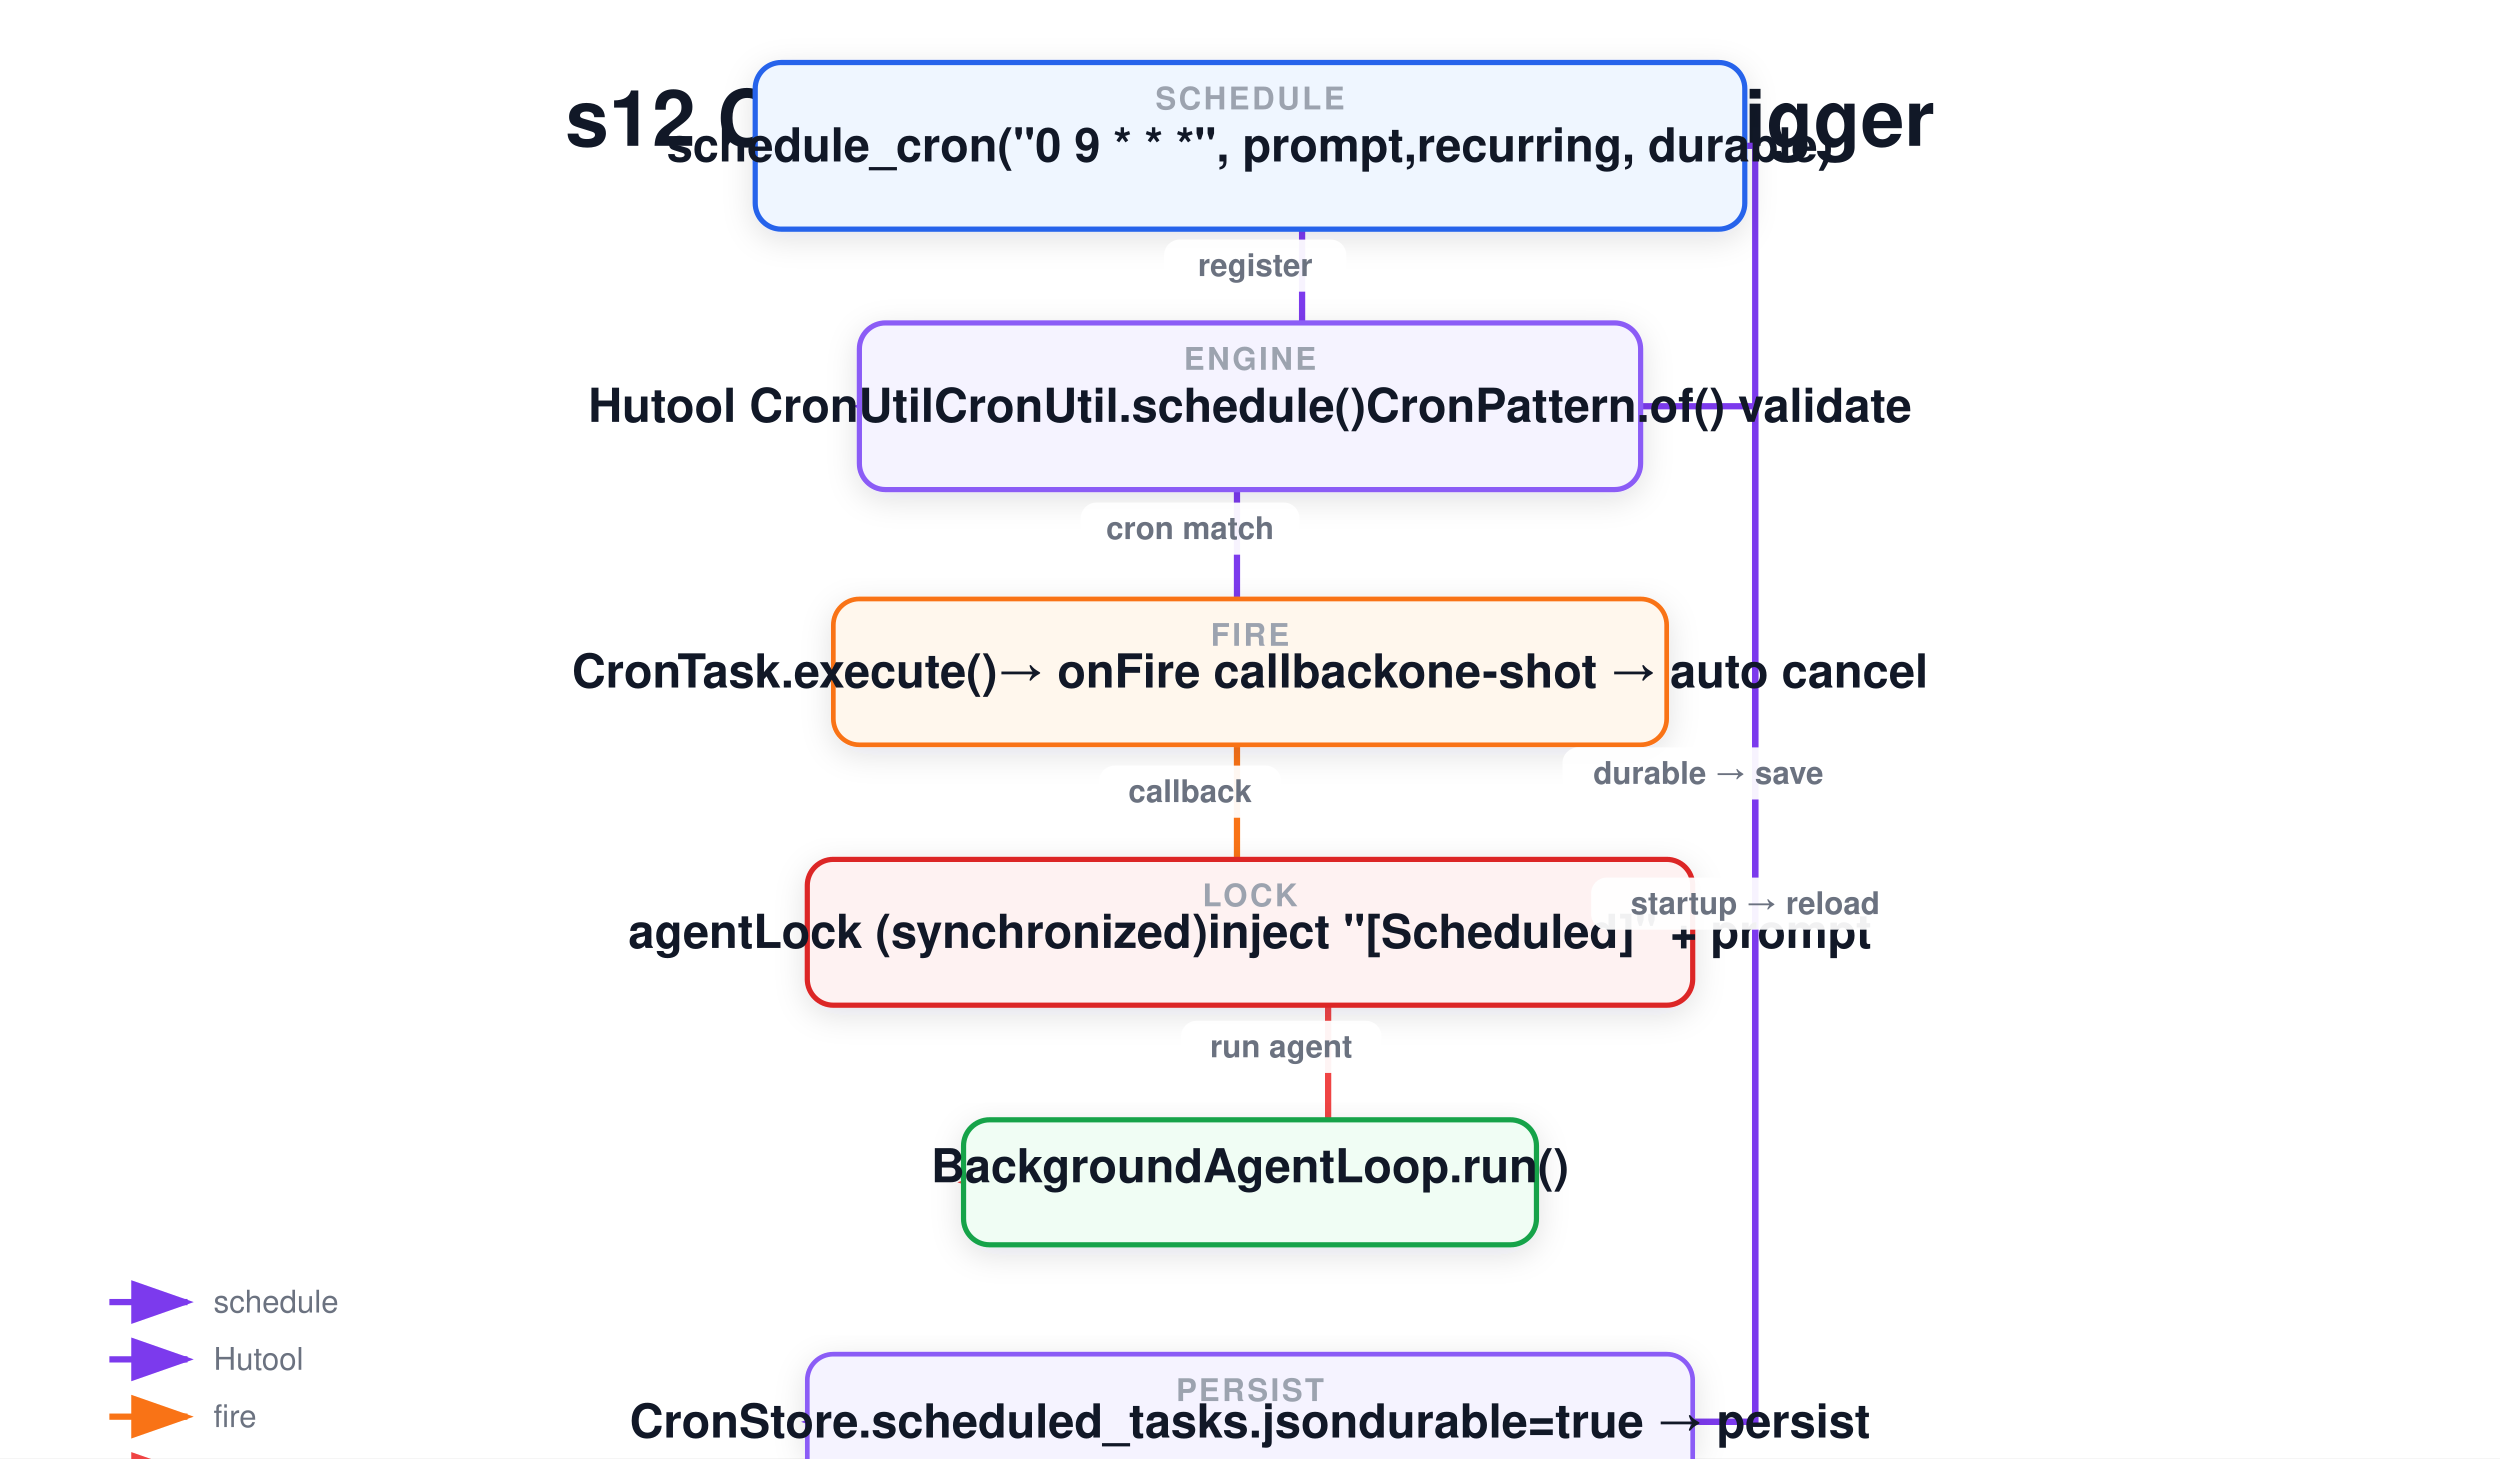
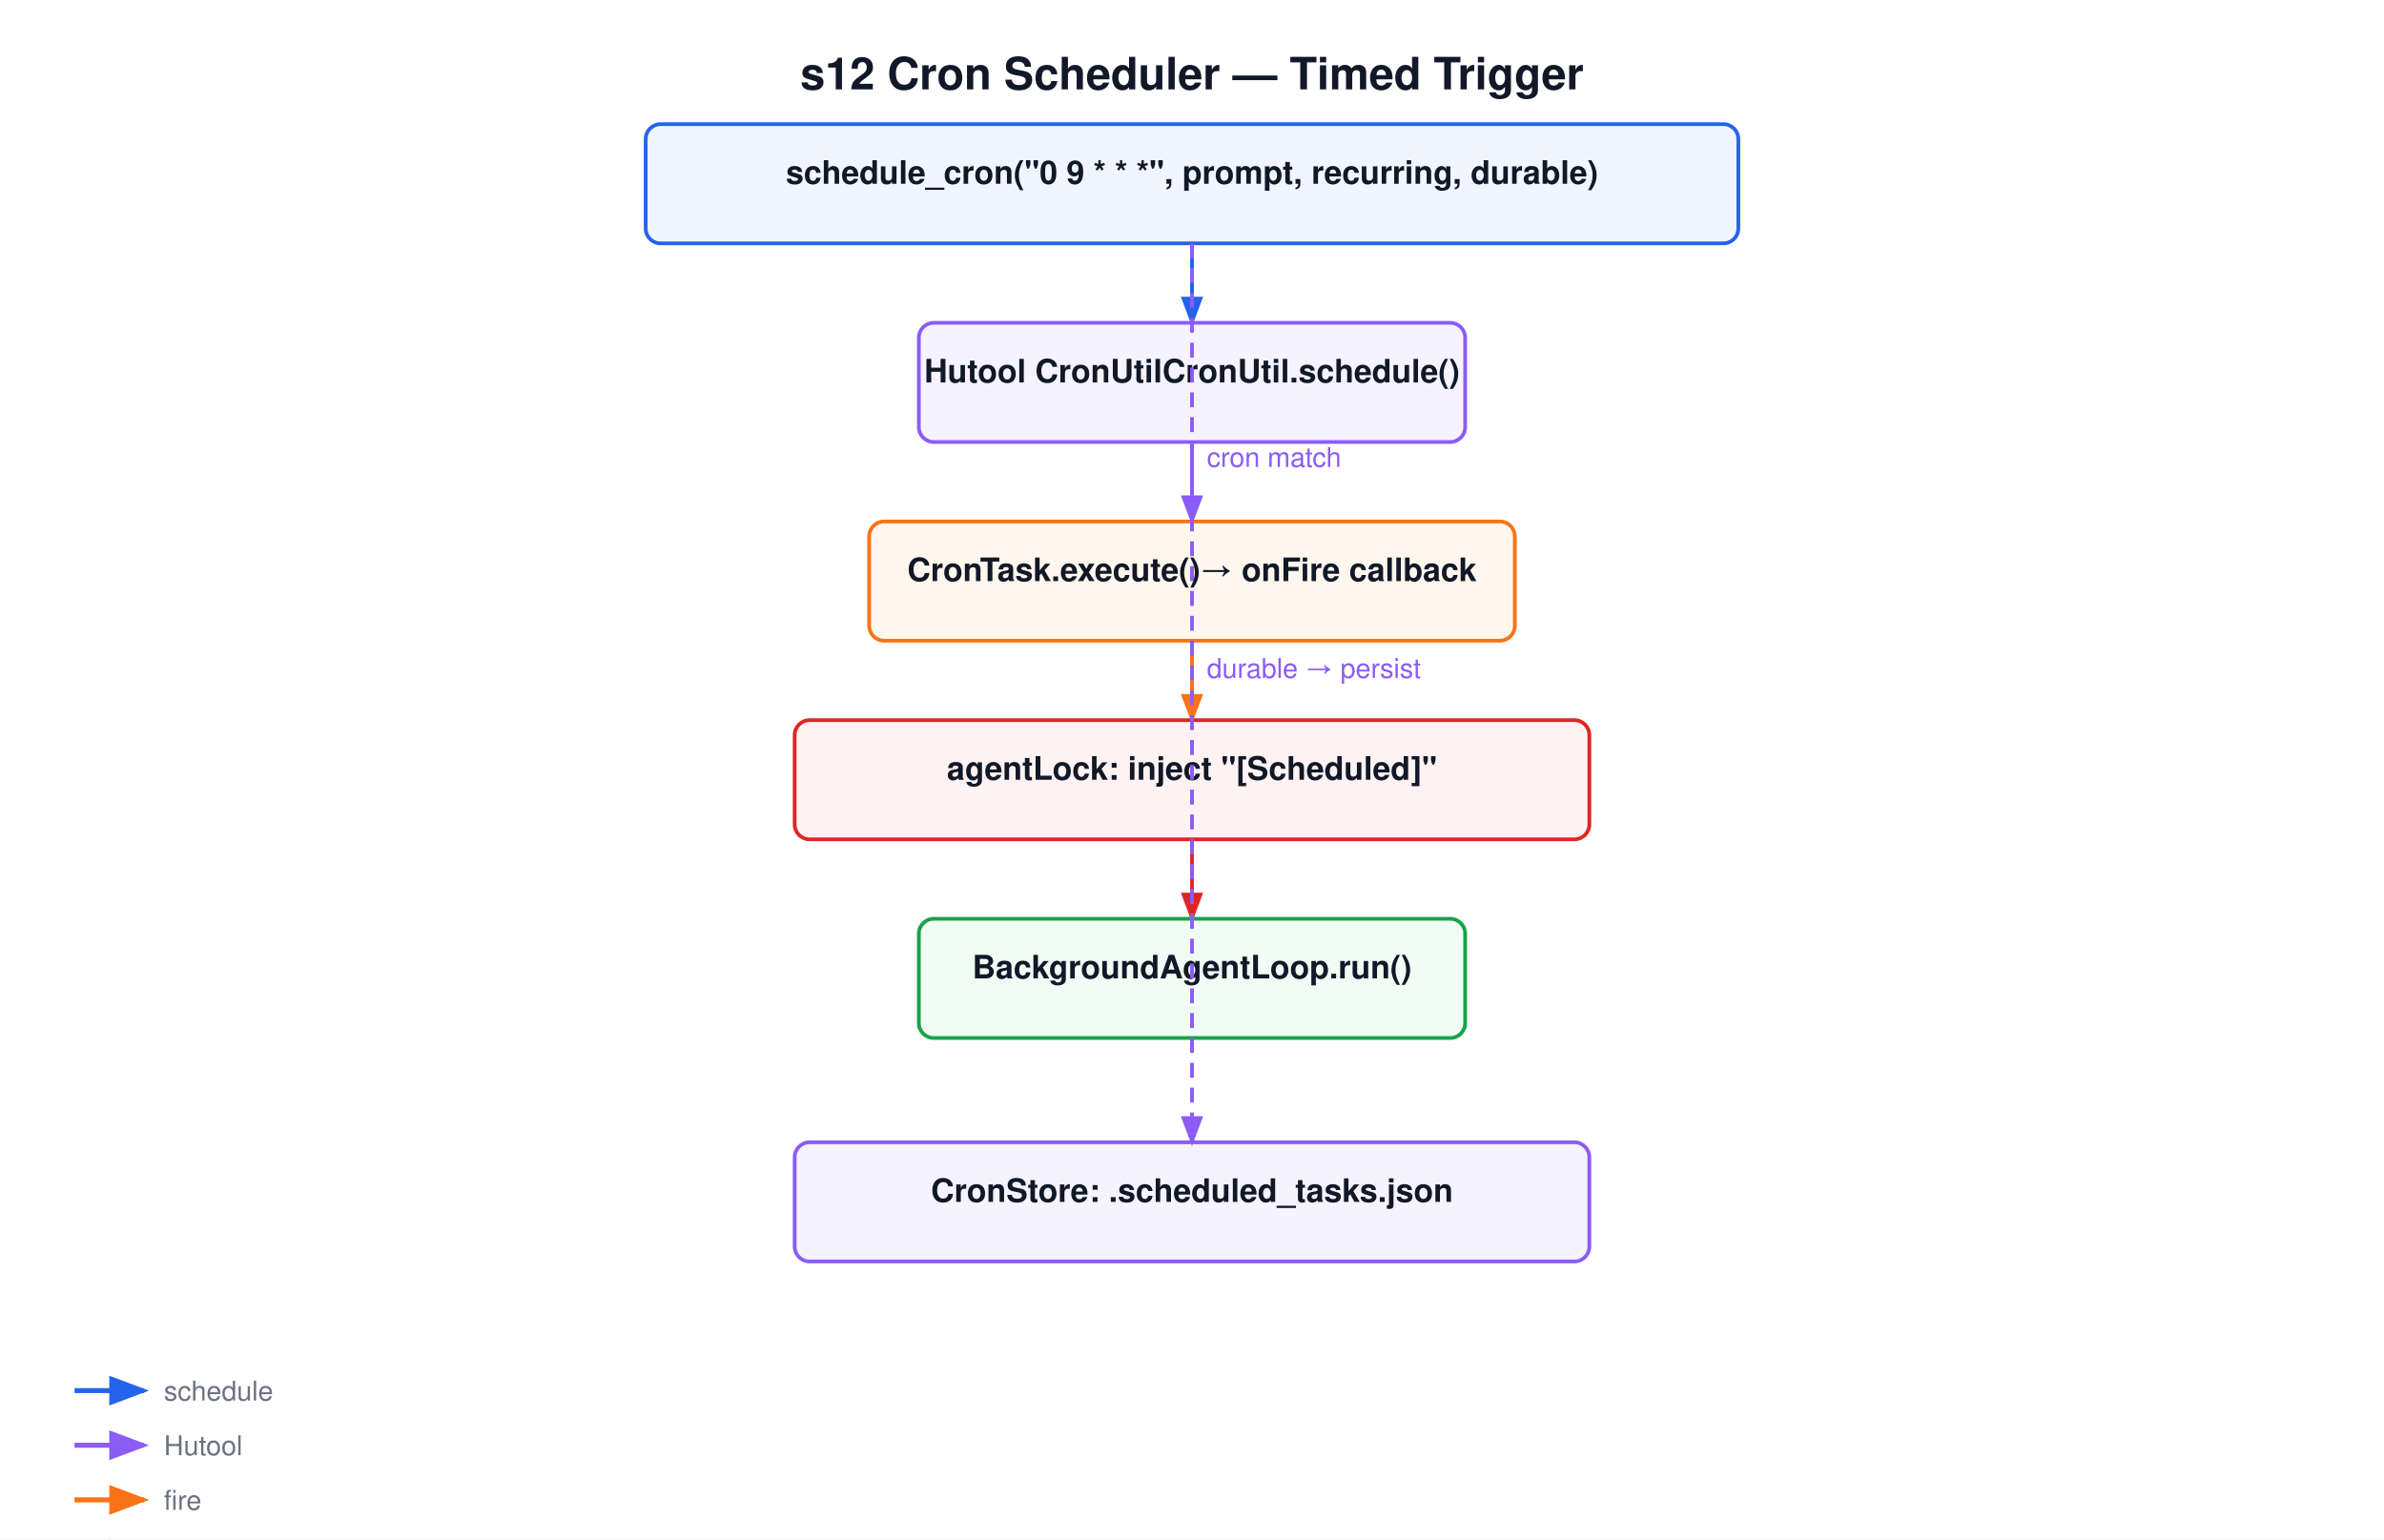
- <svg xmlns="http://www.w3.org/2000/svg" viewBox="0 0 960 560" width="960" height="560">
+ <svg xmlns="http://www.w3.org/2000/svg" viewBox="0 0 960 620" width="960" height="620">
  <defs>
-     <marker id="arrowA" markerWidth="10" markerHeight="7" refX="9" refY="3.5" orient="auto">
-       <polygon points="0 0, 10 3.5, 0 7" fill="#7c3aed" />
+     <marker id="arrow_2563eb" markerWidth="8" markerHeight="6" refX="7" refY="3" orient="auto">
+       <polygon points="0 0, 8 3, 0 6" fill="#2563eb" />
    </marker>
-     <marker id="arrowB" markerWidth="10" markerHeight="7" refX="9" refY="3.5" orient="auto">
-       <polygon points="0 0, 10 3.5, 0 7" fill="#10b981" />
+     <marker id="arrow_16a34a" markerWidth="8" markerHeight="6" refX="7" refY="3" orient="auto">
+       <polygon points="0 0, 8 3, 0 6" fill="#16a34a" />
    </marker>
-     <marker id="arrowC" markerWidth="10" markerHeight="7" refX="9" refY="3.5" orient="auto">
-       <polygon points="0 0, 10 3.5, 0 7" fill="#2563eb" />
+     <marker id="arrow_8b5cf6" markerWidth="8" markerHeight="6" refX="7" refY="3" orient="auto">
+       <polygon points="0 0, 8 3, 0 6" fill="#8b5cf6" />
    </marker>
-     <marker id="arrowE" markerWidth="10" markerHeight="7" refX="9" refY="3.5" orient="auto">
-       <polygon points="0 0, 10 3.5, 0 7" fill="#f97316" />
+     <marker id="arrow_f97316" markerWidth="8" markerHeight="6" refX="7" refY="3" orient="auto">
+       <polygon points="0 0, 8 3, 0 6" fill="#f97316" />
    </marker>
-     <marker id="arrowF" markerWidth="10" markerHeight="7" refX="9" refY="3.5" orient="auto">
-       <polygon points="0 0, 10 3.5, 0 7" fill="#7c3aed" />
+     <marker id="arrow_dc2626" markerWidth="8" markerHeight="6" refX="7" refY="3" orient="auto">
+       <polygon points="0 0, 8 3, 0 6" fill="#dc2626" />
    </marker>
-     <marker id="arrowG" markerWidth="10" markerHeight="7" refX="9" refY="3.5" orient="auto">
-       <polygon points="0 0, 10 3.5, 0 7" fill="#ef4444" />
+     <marker id="arrow_6b7280" markerWidth="8" markerHeight="6" refX="7" refY="3" orient="auto">
+       <polygon points="0 0, 8 3, 0 6" fill="#6b7280" />
    </marker>
-     <marker id="arrowH" markerWidth="10" markerHeight="7" refX="9" refY="3.5" orient="auto">
-       <polygon points="0 0, 10 3.5, 0 7" fill="#6b7280" />
-     </marker>
-     <filter id="shadowSoft" x="-20%" y="-20%" width="140%" height="160%">
-       <feDropShadow dx="0" dy="3" stdDeviation="6" flood-color="#0f172a" flood-opacity="0.12" />
-     </filter>
-     <filter id="shadowGlass" x="-20%" y="-20%" width="140%" height="160%">
-       <feDropShadow dx="0" dy="10" stdDeviation="16" flood-color="#020617" flood-opacity="0.28" />
-     </filter>
-     <style>
-     text { font-family: 'Helvetica Neue', Helvetica, Arial, 'PingFang SC', 'Microsoft YaHei', 'Microsoft JhengHei', 'SimHei', sans-serif; }
-     .title { font-size: 30px; font-weight: 700; fill: #111827; }
-     .subtitle { font-size: 14px; font-weight: 500; fill: #6b7280; }
-     .section { font-size: 13px; font-weight: 700; fill: #2563eb; letter-spacing: 1.4px; }
-     .section-sub { font-size: 12px; font-weight: 500; fill: #94a3b8; }
-     .node-title { font-size: 18px; font-weight: 700; fill: #111827; }
-     .node-sub { font-size: 12px; font-weight: 500; fill: #6b7280; }
-     .node-type { font-size: 12px; font-weight: 700; fill: #9ca3af; letter-spacing: 0.08em; }
-     .arrow-label { font-size: 12px; font-weight: 600; fill: #6b7280; }
-     .legend { font-size: 12px; font-weight: 500; fill: #6b7280; }
-     .footnote { font-size: 12px; font-weight: 500; fill: #94a3b8; }
-     </style>
  </defs>
-   <rect width="960.0" height="560.0" fill="#ffffff" />
-   <text x="480.0" y="56" text-anchor="middle" class="title">s12 Cron Scheduler — Timed Trigger</text>
-   <path d="M 670.0,56.0 L 500.0,56.0 L 500.0,156.0 L 330.0,156.0" fill="none" stroke="#7c3aed" stroke-width="2.4" marker-end="url(#arrowA)" />
-   <path d="M 630.0,156.0 L 475.0,156.0 L 475.0,258.0 L 320.0,258.0" fill="none" stroke="#7c3aed" stroke-width="2.4" marker-end="url(#arrowA)" />
-   <path d="M 640.0,258.0 L 475.0,258.0 L 475.0,358.0 L 310.0,358.0" fill="none" stroke="#f97316" stroke-width="2.4" marker-end="url(#arrowE)" />
-   <path d="M 650.0,358.0 L 510.0,358.0 L 510.0,454.0 L 370.0,454.0" fill="none" stroke="#ef4444" stroke-width="2.4" marker-end="url(#arrowG)" />
-   <path d="M 670.0,56.0 L 674.0,56.0 L 674.0,546.0 L 310.0,546.0" fill="none" stroke="#7c3aed" stroke-width="2.4" marker-end="url(#arrowA)" />
-   <path d="M 650.0,546.0 L 674.0,546.0 L 674.0,156.0 L 330.0,156.0" fill="none" stroke="#7c3aed" stroke-width="2.4" marker-end="url(#arrowA)" />
-   <rect x="290.0" y="24.0" width="380.0" height="64.0" rx="10.0" fill="#eff6ff" stroke="#2563eb" stroke-width="2.0" filter="url(#shadowSoft)" />
-   <text x="480.0" y="42.0" text-anchor="middle" class="node-type">SCHEDULE</text>
-   <text x="480.0" y="62.0" text-anchor="middle" class="node-title">schedule_cron
- ("0 9 * * *", prompt,
- recurring, durable)</text>
-   <rect x="330.0" y="124.0" width="300.0" height="64.0" rx="10.0" fill="#f5f3ff" stroke="#8b5cf6" stroke-width="2.0" filter="url(#shadowSoft)" />
-   <text x="480.0" y="142.0" text-anchor="middle" class="node-type">ENGINE</text>
-   <text x="480.0" y="162.0" text-anchor="middle" class="node-title">Hutool CronUtil
- CronUtil.schedule()
- CronPattern.of() validate</text>
-   <rect x="320.0" y="230.0" width="320.0" height="56.0" rx="10.0" fill="#fff7ed" stroke="#f97316" stroke-width="1.8" filter="url(#shadowSoft)" />
-   <text x="480.0" y="248.0" text-anchor="middle" class="node-type">FIRE</text>
-   <text x="480.0" y="264.0" text-anchor="middle" class="node-title">CronTask.execute()
- → onFire callback
- one-shot → auto cancel</text>
-   <rect x="310.0" y="330.0" width="340.0" height="56.0" rx="10.0" fill="#fef2f2" stroke="#dc2626" stroke-width="2.0" filter="url(#shadowSoft)" />
-   <text x="480.0" y="348.0" text-anchor="middle" class="node-type">LOCK</text>
-   <text x="480.0" y="364.0" text-anchor="middle" class="node-title">agentLock (synchronized)
- inject "[Scheduled]" + prompt</text>
-   <rect x="370.0" y="430.0" width="220.0" height="48.0" rx="10.0" fill="#f0fdf4" stroke="#16a34a" stroke-width="2.0" filter="url(#shadowSoft)" />
-   <text x="480.0" y="454.0" text-anchor="middle" class="node-title">BackgroundAgentLoop
- .run()</text>
-   <rect x="310.0" y="520.0" width="340.0" height="52.0" rx="10.0" fill="#f5f3ff" stroke="#8b5cf6" stroke-width="1.8" filter="url(#shadowSoft)" />
-   <text x="480.0" y="538.0" text-anchor="middle" class="node-type">PERSIST</text>
-   <text x="480.0" y="552.0" text-anchor="middle" class="node-title">CronStore
- .scheduled_tasks.json
- durable=true → persist</text>
-   <rect x="447.0" y="92.0" width="70" height="20" rx="6" fill="#ffffff" opacity="0.94" />
-   <text x="482.0" y="106.0" text-anchor="middle" class="arrow-label">register</text>
-   <rect x="415.0" y="193.0" width="84" height="20" rx="6" fill="#ffffff" opacity="0.94" />
-   <text x="457.0" y="207.0" text-anchor="middle" class="arrow-label">cron match</text>
-   <rect x="422.0" y="294.0" width="70" height="20" rx="6" fill="#ffffff" opacity="0.94" />
-   <text x="457.0" y="308.0" text-anchor="middle" class="arrow-label">callback</text>
-   <rect x="453.5" y="392.0" width="77" height="20" rx="6" fill="#ffffff" opacity="0.94" />
-   <text x="492.0" y="406.0" text-anchor="middle" class="arrow-label">run agent</text>
-   <rect x="600.0" y="287.0" width="112" height="20" rx="6" fill="#ffffff" opacity="0.94" />
-   <text x="656.0" y="301.0" text-anchor="middle" class="arrow-label">durable → save</text>
-   <rect x="611.0" y="337.0" width="126" height="20" rx="6" fill="#ffffff" opacity="0.94" />
-   <text x="674.0" y="351.0" text-anchor="middle" class="arrow-label">startup → reload</text>
-   <line x1="42.0" y1="500.0" x2="72.0" y2="500.0" stroke="#7c3aed" stroke-width="2.4" marker-end="url(#arrowA)" />
-   <text x="82.0" y="504.0" class="legend">schedule</text>
-   <line x1="42.0" y1="522.0" x2="72.0" y2="522.0" stroke="#7c3aed" stroke-width="2.4" marker-end="url(#arrowA)" />
-   <text x="82.0" y="526.0" class="legend">Hutool</text>
-   <line x1="42.0" y1="544.0" x2="72.0" y2="544.0" stroke="#f97316" stroke-width="2.4" marker-end="url(#arrowE)" />
-   <text x="82.0" y="548.0" class="legend">fire</text>
-   <line x1="42.0" y1="566.0" x2="72.0" y2="566.0" stroke="#ef4444" stroke-width="2.4" marker-end="url(#arrowG)" />
-   <text x="82.0" y="570.0" class="legend">lock</text>
+   <rect width="960" height="620" fill="#ffffff" />
+   <text x="480" y="36" text-anchor="middle" font-family="Helvetica Neue,Helvetica,Arial,PingFang SC,Microsoft YaHei,sans-serif" font-size="18" fill="#111827" font-weight="600">s12 Cron Scheduler — Timed Trigger</text>
+   <rect x="260" y="50" width="440" height="48" rx="6" fill="#eff6ff" stroke="#2563eb" stroke-width="1.5" />
+   <text x="480" y="74" text-anchor="middle" font-family="Helvetica Neue,Helvetica,Arial,PingFang SC,Microsoft YaHei,sans-serif" font-size="13" fill="#111827" font-weight="600">schedule_cron("0 9 * * *", prompt, recurring, durable)</text>
+   <path d="M 480,98 L 480,130" fill="none" stroke="#2563eb" stroke-width="1.5" marker-end="url(#arrow_2563eb)" />
+   <rect x="370" y="130" width="220" height="48" rx="6" fill="#f5f3ff" stroke="#8b5cf6" stroke-width="1.5" />
+   <text x="480" y="154" text-anchor="middle" font-family="Helvetica Neue,Helvetica,Arial,PingFang SC,Microsoft YaHei,sans-serif" font-size="13" fill="#111827" font-weight="600">Hutool CronUtil
+ CronUtil.schedule()</text>
+   <path d="M 480,178 L 480,210" fill="none" stroke="#8b5cf6" stroke-width="1.5" marker-end="url(#arrow_8b5cf6)" />
+   <text x="486" y="188" font-family="Helvetica Neue,Helvetica,Arial,PingFang SC,Microsoft YaHei,sans-serif" font-size="11" fill="#8b5cf6">cron match</text>
+   <rect x="350" y="210" width="260" height="48" rx="6" fill="#fff7ed" stroke="#f97316" stroke-width="1.5" />
+   <text x="480" y="234" text-anchor="middle" font-family="Helvetica Neue,Helvetica,Arial,PingFang SC,Microsoft YaHei,sans-serif" font-size="13" fill="#111827" font-weight="600">CronTask.execute()
+ → onFire callback</text>
+   <path d="M 480,258 L 480,290" fill="none" stroke="#f97316" stroke-width="1.5" marker-end="url(#arrow_f97316)" />
+   <rect x="320" y="290" width="320" height="48" rx="6" fill="#fef2f2" stroke="#dc2626" stroke-width="1.5" />
+   <text x="480" y="314" text-anchor="middle" font-family="Helvetica Neue,Helvetica,Arial,PingFang SC,Microsoft YaHei,sans-serif" font-size="13" fill="#111827" font-weight="600">agentLock: inject "[Scheduled]"</text>
+   <path d="M 480,338 L 480,370" fill="none" stroke="#dc2626" stroke-width="1.5" marker-end="url(#arrow_dc2626)" />
+   <rect x="370" y="370" width="220" height="48" rx="6" fill="#f0fdf4" stroke="#16a34a" stroke-width="1.5" />
+   <text x="480" y="394" text-anchor="middle" font-family="Helvetica Neue,Helvetica,Arial,PingFang SC,Microsoft YaHei,sans-serif" font-size="13" fill="#111827" font-weight="600">BackgroundAgentLoop.run()</text>
+   <rect x="320" y="460" width="320" height="48" rx="6" fill="#f5f3ff" stroke="#8b5cf6" stroke-width="1.5" />
+   <text x="480" y="484" text-anchor="middle" font-family="Helvetica Neue,Helvetica,Arial,PingFang SC,Microsoft YaHei,sans-serif" font-size="13" fill="#111827" font-weight="600">CronStore: .scheduled_tasks.json</text>
+   <path d="M 480,98 L 480,460" fill="none" stroke="#8b5cf6" stroke-width="1.5" stroke-dasharray="6,4" marker-end="url(#arrow_8b5cf6)" />
+   <text x="486" y="273" font-family="Helvetica Neue,Helvetica,Arial,PingFang SC,Microsoft YaHei,sans-serif" font-size="11" fill="#8b5cf6">durable → persist</text>
+   <line x1="30" y1="560" x2="58" y2="560" stroke="#2563eb" stroke-width="2" marker-end="url(#arrow_2563eb)" />
+   <text x="66" y="564" font-family="Helvetica Neue,Helvetica,Arial,PingFang SC,Microsoft YaHei,sans-serif" font-size="11" fill="#6b7280">schedule</text>
+   <line x1="30" y1="582" x2="58" y2="582" stroke="#8b5cf6" stroke-width="2" marker-end="url(#arrow_8b5cf6)" />
+   <text x="66" y="586" font-family="Helvetica Neue,Helvetica,Arial,PingFang SC,Microsoft YaHei,sans-serif" font-size="11" fill="#6b7280">Hutool</text>
+   <line x1="30" y1="604" x2="58" y2="604" stroke="#f97316" stroke-width="2" marker-end="url(#arrow_f97316)" />
+   <text x="66" y="608" font-family="Helvetica Neue,Helvetica,Arial,PingFang SC,Microsoft YaHei,sans-serif" font-size="11" fill="#6b7280">fire</text>
+   <line x1="30" y1="626" x2="58" y2="626" stroke="#dc2626" stroke-width="2" marker-end="url(#arrow_dc2626)" />
+   <text x="66" y="630" font-family="Helvetica Neue,Helvetica,Arial,PingFang SC,Microsoft YaHei,sans-serif" font-size="11" fill="#6b7280">lock</text>
+   <line x1="30" y1="648" x2="58" y2="648" stroke="#16a34a" stroke-width="2" marker-end="url(#arrow_16a34a)" />
+   <text x="66" y="652" font-family="Helvetica Neue,Helvetica,Arial,PingFang SC,Microsoft YaHei,sans-serif" font-size="11" fill="#6b7280">run</text>
</svg>
